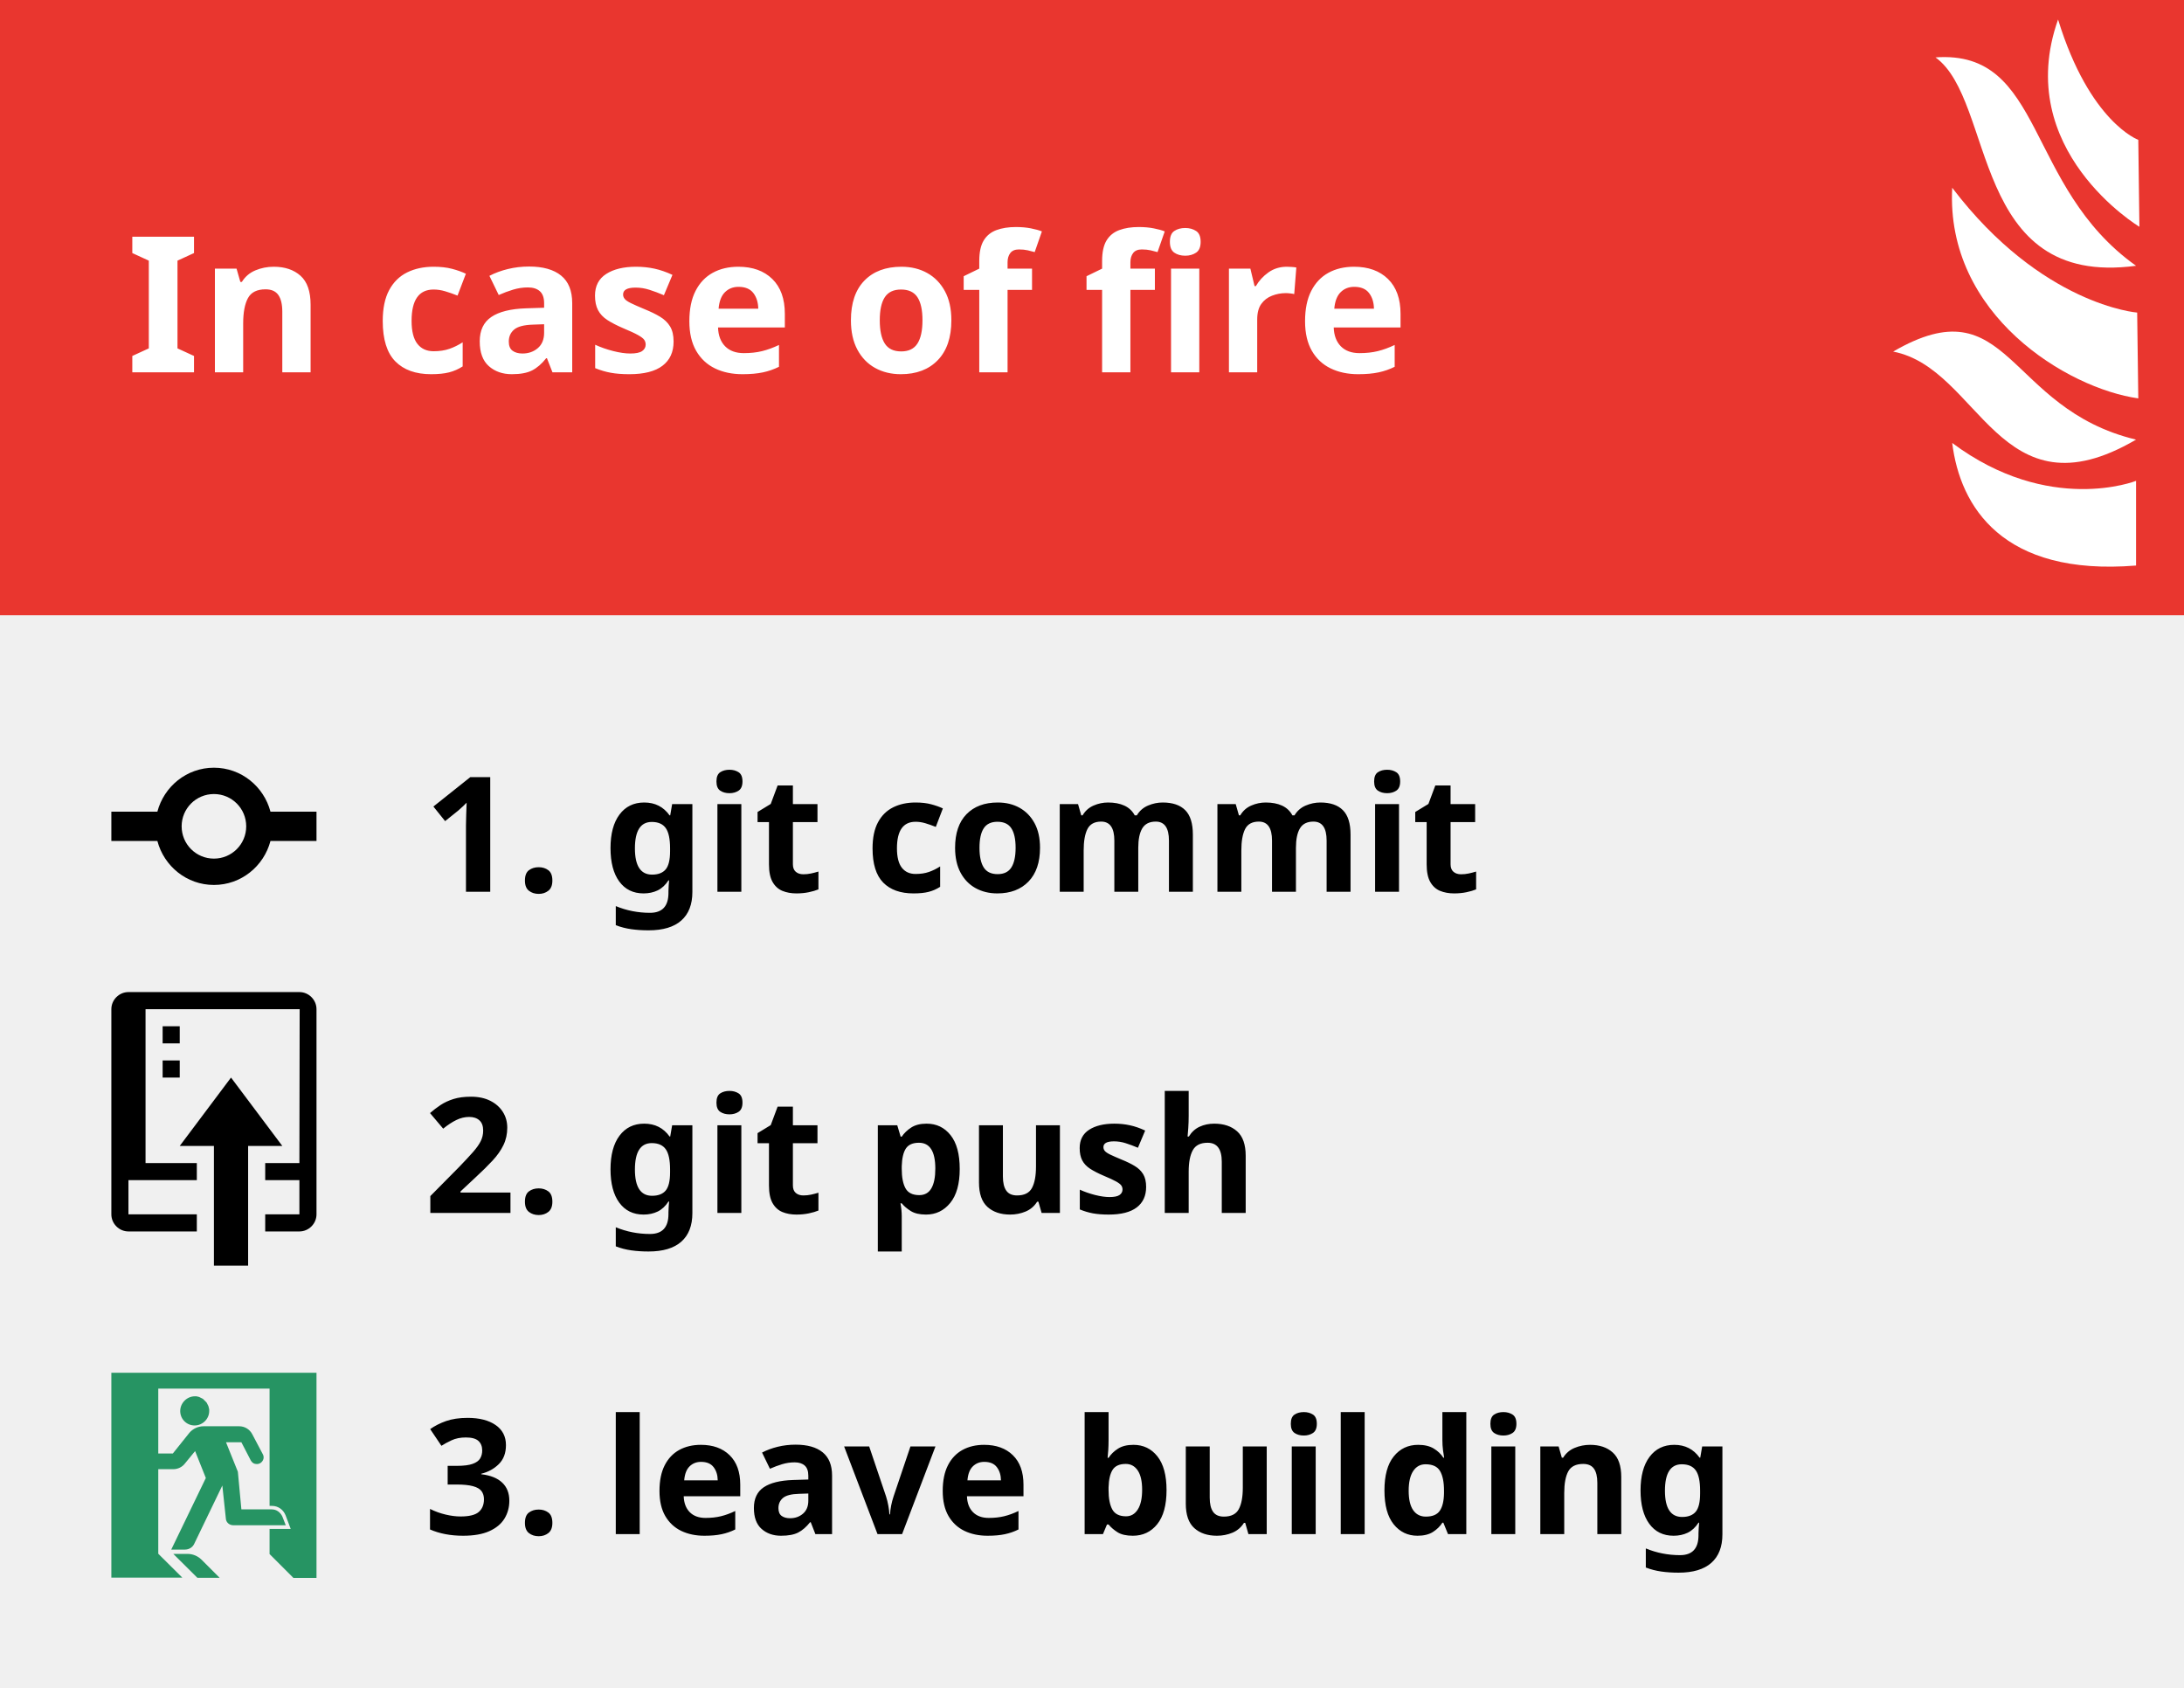
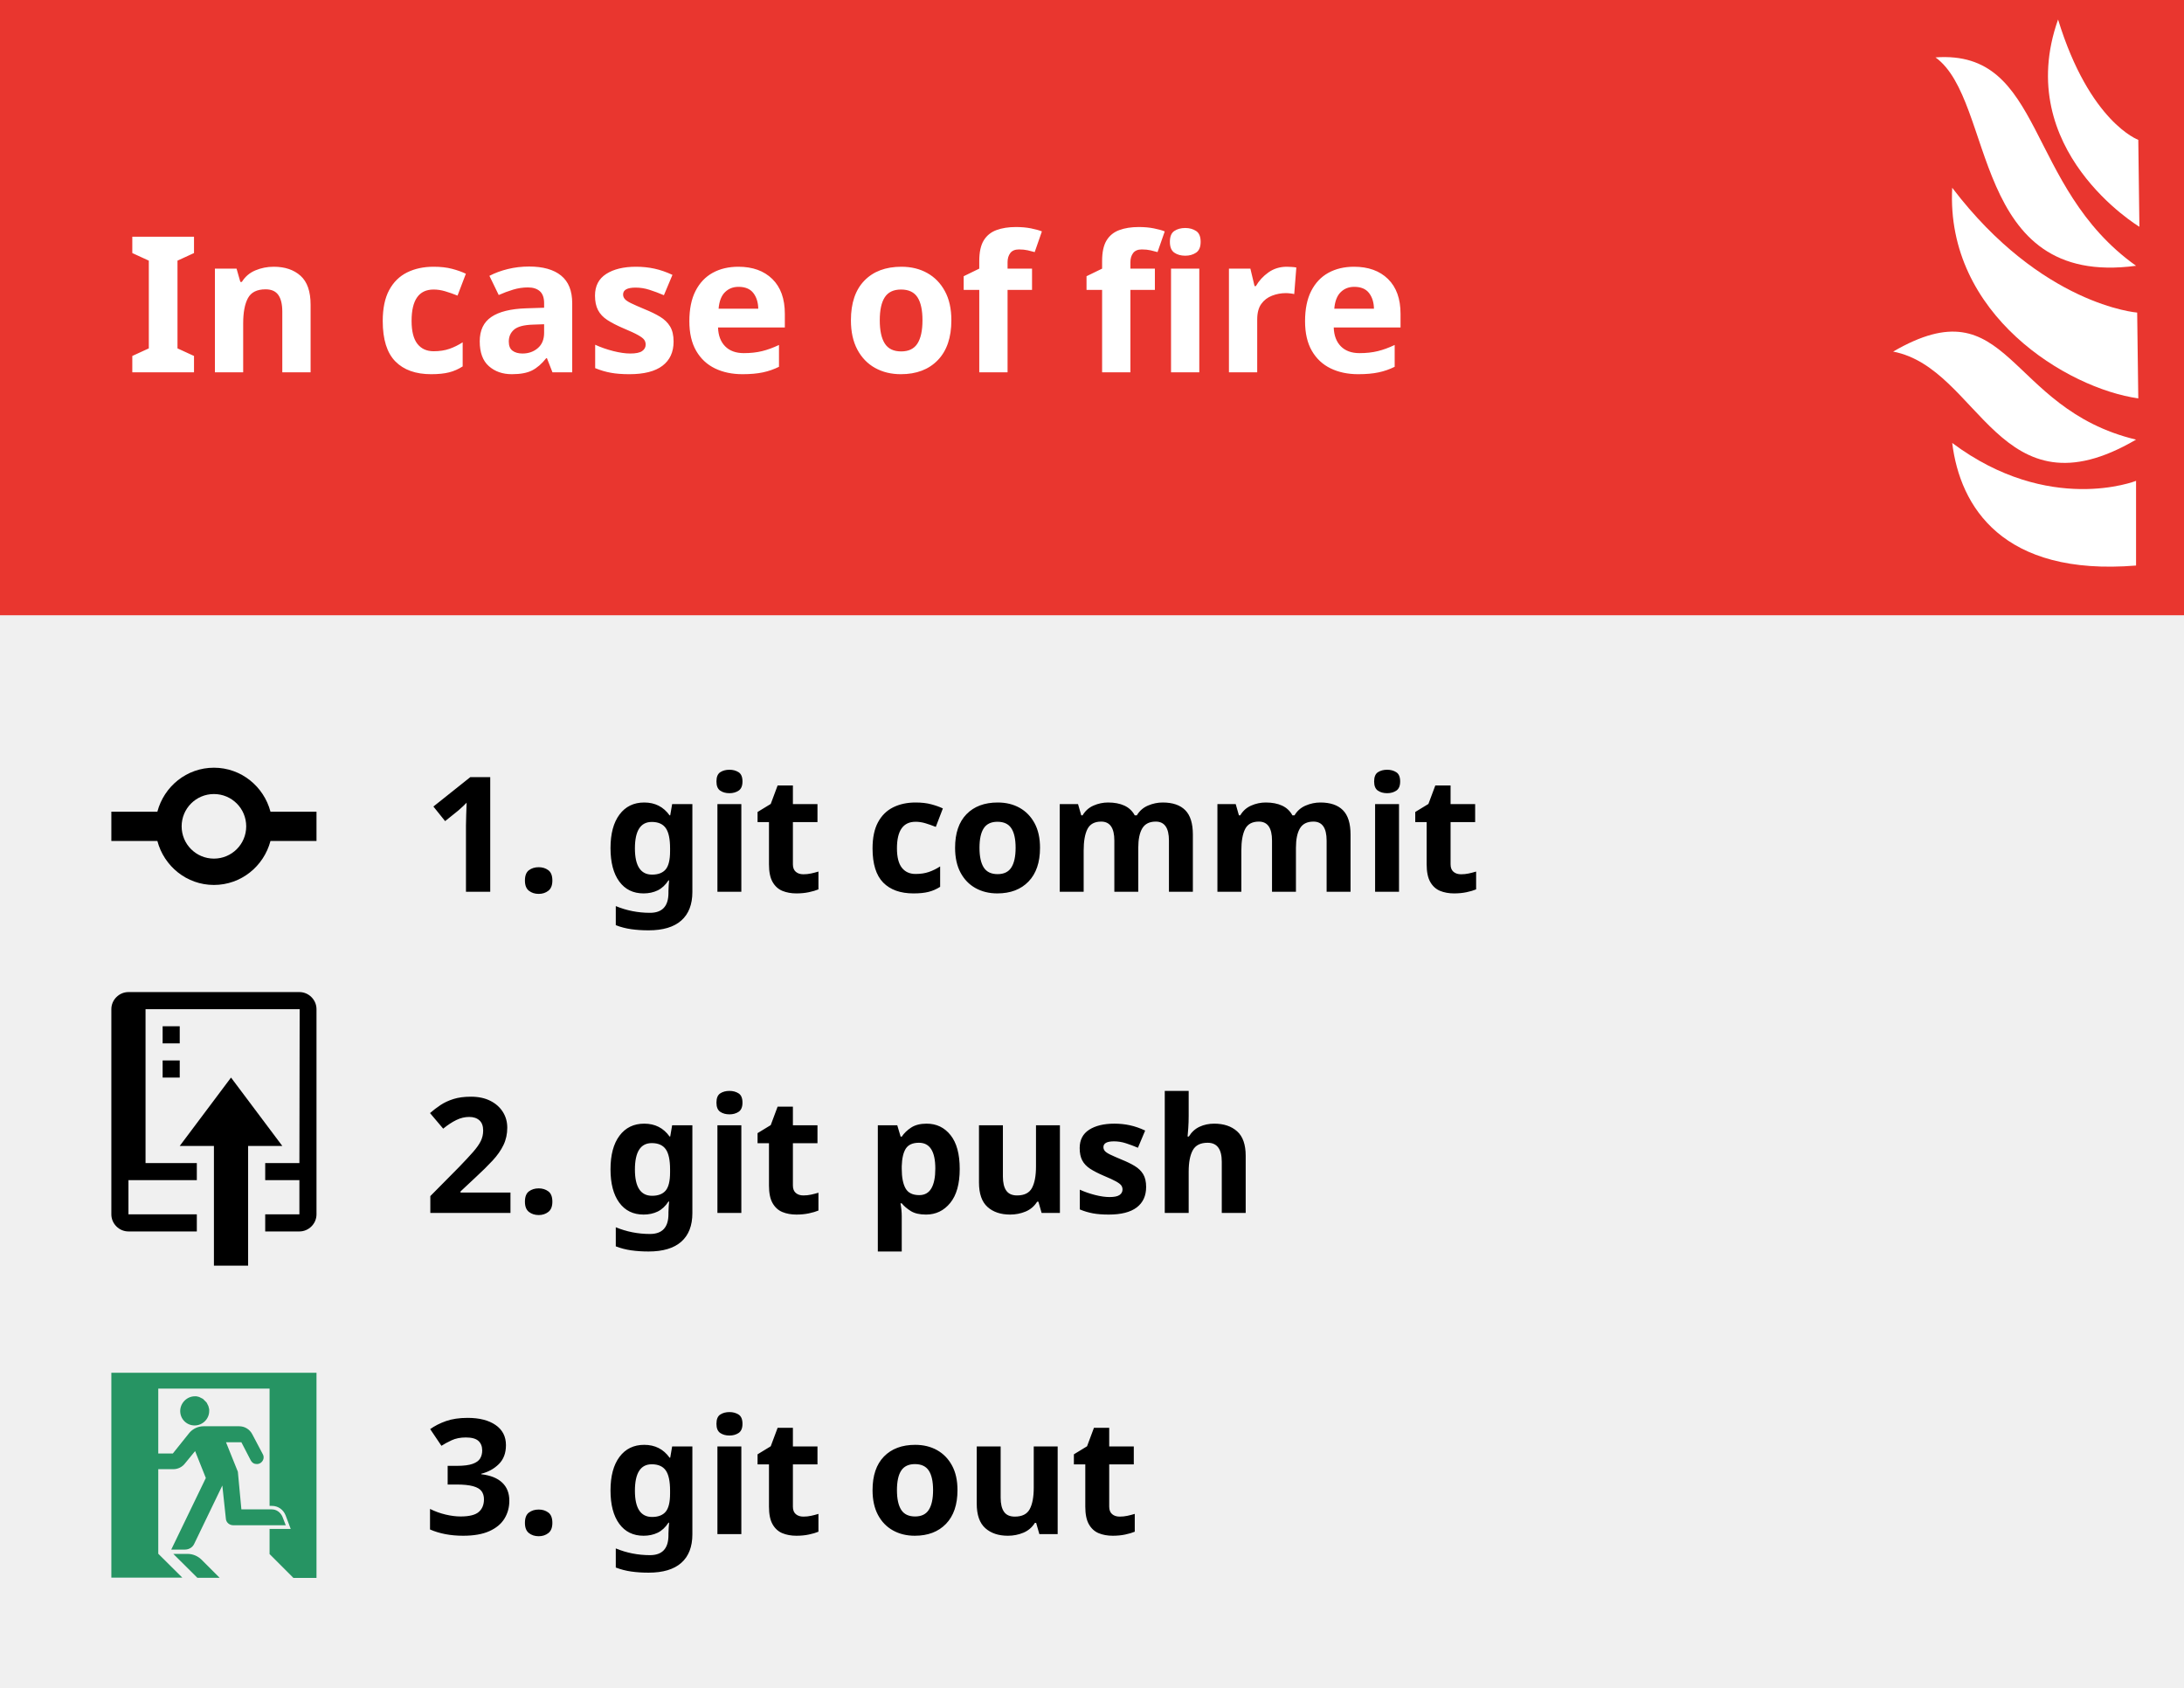
<svg xmlns="http://www.w3.org/2000/svg" width="990" height="765" viewBox="0 0 990 765" id="svg2" version="1.1">
  <defs id="defs4" />
  <g id="layer1" transform="translate(0,-287.3622)" style="display:inline">
    <rect style="fill:#e9362f;fill-opacity:1;stroke:none" id="rect3413" width="990.628" height="279.253" x="-0.178" y="286.969" />
  </g>
  <g id="layer2" style="display:inline">
    <g id="g3445" style="fill:#ffffff;stroke:none" transform="translate(46,6)">
      <path id="path3415" d="m 923.279,57.388 c 0,0 -22.078,-7.966 -36.365,-54.548 C 865.957,62.068 923.784,96.784 923.784,96.784 Z" style="fill:#ffffff;fill-rule:evenodd;stroke:none;stroke-width:1px;stroke-linecap:butt;stroke-linejoin:miter;stroke-opacity:1" />
      <path id="path3417" d="M 922.269,114.462 C 871.762,78.601 880.853,16.477 831.356,20.012 c 27.274,19.698 15.657,104.551 90.914,94.449 z" style="fill:#ffffff;fill-rule:evenodd;stroke:none;stroke-width:1px;stroke-linecap:butt;stroke-linejoin:miter;stroke-opacity:1" />
      <path id="path3419" d="m 922.774,135.675 c 0,0 -43.325,-3.293 -83.843,-56.569 -3.024,57.585 52.279,90.95 84.348,95.459 z" style="fill:#ffffff;fill-rule:evenodd;stroke:none;stroke-width:1px;stroke-linecap:butt;stroke-linejoin:miter;stroke-opacity:1" />
      <path id="path3421" d="m 922.269,193.254 c -59.094,-14.142 -57.074,-70.711 -110.107,-39.901 39.396,7.576 47.982,76.267 110.107,39.901 z" style="fill:#ffffff;fill-rule:evenodd;stroke:none;stroke-width:1px;stroke-linecap:butt;stroke-linejoin:miter;stroke-opacity:1" />
      <path id="path3423" d="m 922.269,211.941 c 0,0 -39.396,15.657 -83.338,-17.173 3.536,28.789 22.728,60.506 83.338,55.558 z" style="fill:#ffffff;fill-rule:evenodd;stroke:none;stroke-width:1px;stroke-linecap:butt;stroke-linejoin:miter;stroke-opacity:1" />
    </g>
  </g>
  <g id="layer3">
    <text xml:space="preserve" style="font-style:normal;font-weight:normal;font-size:49.178px;line-height:125%;font-family:sans-serif;letter-spacing:0px;word-spacing:0px;fill:#000000;fill-opacity:1;stroke:none;stroke-width:1px;stroke-linecap:butt;stroke-linejoin:miter;stroke-opacity:1" x="57.222" y="168.742" id="text3459">
      <tspan id="tspan3461" x="57.222" y="168.742" style="font-style:normal;font-variant:normal;font-weight:bold;font-stretch:normal;font-size:86.062px;font-family:Menlo;-inkscape-font-specification:'Menlo Bold';fill:#ffffff">In case of fire</tspan>
    </text>
    <text xml:space="preserve" style="font-style:normal;font-weight:normal;font-size:72.784px;line-height:200%;font-family:sans-serif;letter-spacing:0px;word-spacing:0px;fill:#000000;fill-opacity:1;stroke:none;stroke-width:1px;stroke-linecap:butt;stroke-linejoin:miter;stroke-opacity:1" x="192.161" y="404.194" id="text3741">
      <tspan id="tspan3743" x="192.161" y="404.194" style="font-style:normal;font-variant:normal;font-weight:bold;font-stretch:normal;line-height:200%;font-family:Menlo;-inkscape-font-specification:'Menlo Bold'">1. git commit</tspan>
      <tspan x="192.161" y="549.761" id="tspan3745" style="font-style:normal;font-variant:normal;font-weight:bold;font-stretch:normal;line-height:200%;font-family:Menlo;-inkscape-font-specification:'Menlo Bold'">2. git push</tspan>
-       <tspan x="192.161" y="695.329" id="tspan3747" style="font-style:normal;font-variant:normal;font-weight:bold;font-stretch:normal;line-height:200%;font-family:Menlo;-inkscape-font-specification:'Menlo Bold'">3. leave building</tspan>
+       <tspan x="192.161" y="695.329" id="tspan3747" style="font-style:normal;font-variant:normal;font-weight:bold;font-stretch:normal;line-height:200%;font-family:Menlo;-inkscape-font-specification:'Menlo Bold'">3. git out</tspan>
    </text>
    <text xml:space="preserve" style="font-style:normal;font-weight:normal;font-size:40px;line-height:125%;font-family:sans-serif;letter-spacing:0px;word-spacing:0px;fill:#000000;fill-opacity:1;stroke:none;stroke-width:1px;stroke-linecap:butt;stroke-linejoin:miter;stroke-opacity:1" x="685.714" y="545" id="text3749">
      <tspan id="tspan3751" x="685.714" y="545" />
    </text>
  </g>
  <g id="layer4" style="display:inline">
    <path id="path3513" d="m 122.606,367.884 c -3.01,-11.416 -13.285,-19.927 -25.635,-19.927 -12.35,0 -22.625,8.51 -25.635,19.927 l -20.861,0 0,13.285 20.861,0 c 3.01,11.416 13.285,19.927 25.635,19.927 12.35,0 22.625,-8.51 25.635,-19.927 l 20.861,0 0,-13.285 -20.861,0 z M 96.971,389.16 c -8.095,0 -14.634,-6.538 -14.634,-14.634 0,-8.095 6.538,-14.634 14.634,-14.634 8.095,0 14.634,6.538 14.634,14.634 0,8.095 -6.538,14.634 -14.634,14.634 z" />
    <path id="path3574" d="m 81.472,472.898 -7.749,0 0,-7.749 7.749,0 0,7.749 z m -7.749,15.499 7.749,0 0,-7.749 -7.749,0 0,7.749 z m 30.997,0 -23.248,30.997 15.499,0 0,54.245 15.499,0 0,-54.245 15.499,0 -23.248,-30.997 z m 30.997,-38.747 -77.493,0 c -4.238,0 -7.749,3.511 -7.749,7.749 l 0,92.992 c 0,4.238 3.511,7.749 7.749,7.749 l 30.997,0 0,-7.749 -30.997,0 0,-15.499 30.997,0 0,-7.749 -23.248,0 0,-69.744 69.865,0 -0.121,69.744 -15.499,0 0,7.749 15.499,0 0,15.499 -15.499,0 0,7.749 15.499,0 c 4.238,0 7.749,-3.511 7.749,-7.749 l 0,-92.992 c 0,-4.238 -3.511,-7.749 -7.749,-7.749 z" />
    <g transform="matrix(0.1549516,0,0,0.1549516,-33.22998,662.6973)" id="layer1-4">
      <g transform="matrix(4.684891,0,0,4.684891,-1145.894,-2197.661)" id="g5653">
        <path d="m 471.9,510.8 -3.2,-8.5 c -1.4,-3.5 -4.6,-5.9 -8.6,-5.9 l -1.4,0 0,-73.2 -69.5,0 0,40.5 9.1,0 10.4,-13 c 2.1,-2.4 5.3,-4 8.8,-4 l 22.2,0 c 3.5,0 6.6,1.9 8.2,5 l 6.6,12.5 c 0.3,0.5 0.5,1.1 0.5,1.9 0,2.2 -1.9,4.2 -4.2,4.2 -1.8,0 -3,-0.8 -3.8,-2.2 l -5.9,-11.4 -9.6,0 7.4,18.4 2.2,23.5 19,0 c 3,0 5.4,1.9 6.6,4.5 l 2.1,5.4 -32.8,0 c -2.4,0 -4.5,-1.8 -4.6,-4.2 l -2.2,-20.6 -17.6,36.5 c -1,2.1 -3.2,3.5 -5.8,3.5 l -8.5,0 21.6,-44.7 -6.7,-16.8 -6.4,7.8 c -1.6,2.1 -4.3,3.5 -7.2,3.5 l -9.4,0 0,52.8 15,14.9 -44.3,0 0,-127.9 128.1,0 0,128.1 -14.4,0 -14.9,-14.9 0,-15.7 13.2,0" id="path3495" style="fill:#269463" />
        <path d="m 412,428 0.5,0 0.5,0 0.5,0.1 0.4,0.1 0.4,0.1 0.4,0.1 0.4,0.2 0.4,0.2 0.4,0.2 0.4,0.2 0.4,0.2 0.4,0.2 0.3,0.3 0.3,0.3 0.3,0.3 0.3,0.3 0.3,0.3 0.3,0.3 0.3,0.3 0.3,0.4 0.2,0.4 0.2,0.4 0.2,0.4 0.2,0.4 0.2,0.4 0.1,0.4 0.1,0.4 0.1,0.4 0.1,0.4 0.1,0.5 0,0.5 0,0.5 c 0,5 -4.2,9 -9.1,9 -5,0 -9,-4 -9,-9 0,-5 4.2,-9.2 9.1,-9.2 z" id="path3497" style="fill:#269463" />
        <path d="m 416,529.8 11.5,11.5 -13.9,0 -15,-14.9 9,0 c 3.1,0 6.2,1.3 8.4,3.4 z" id="path3499" style="fill:#269463" />
      </g>
    </g>
  </g>
</svg>
